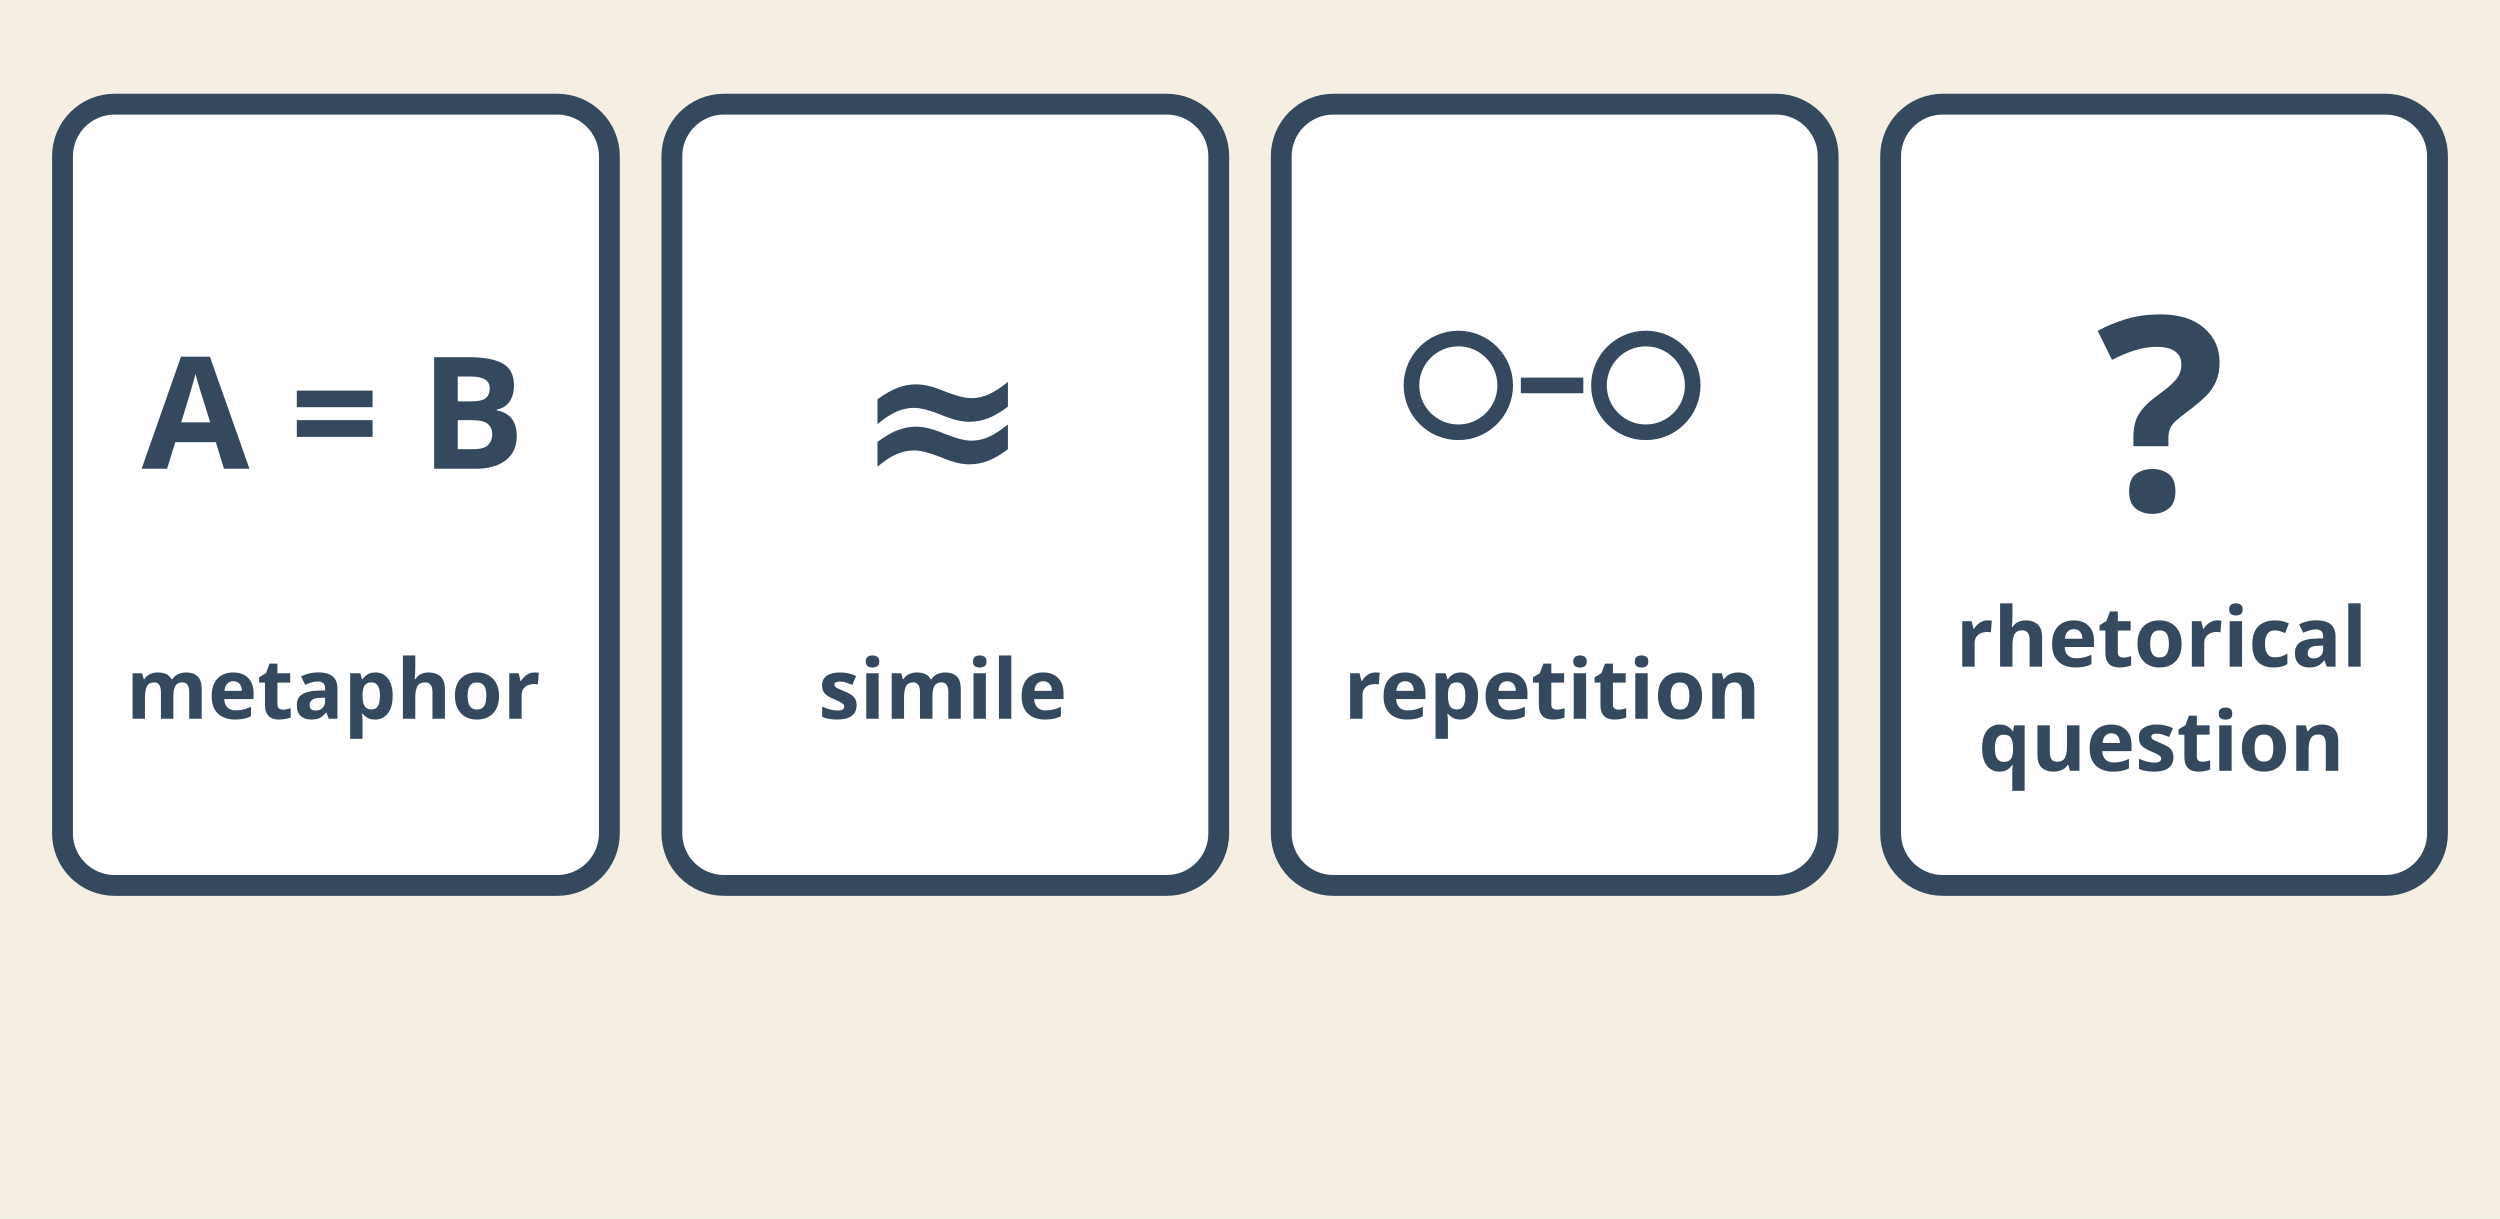
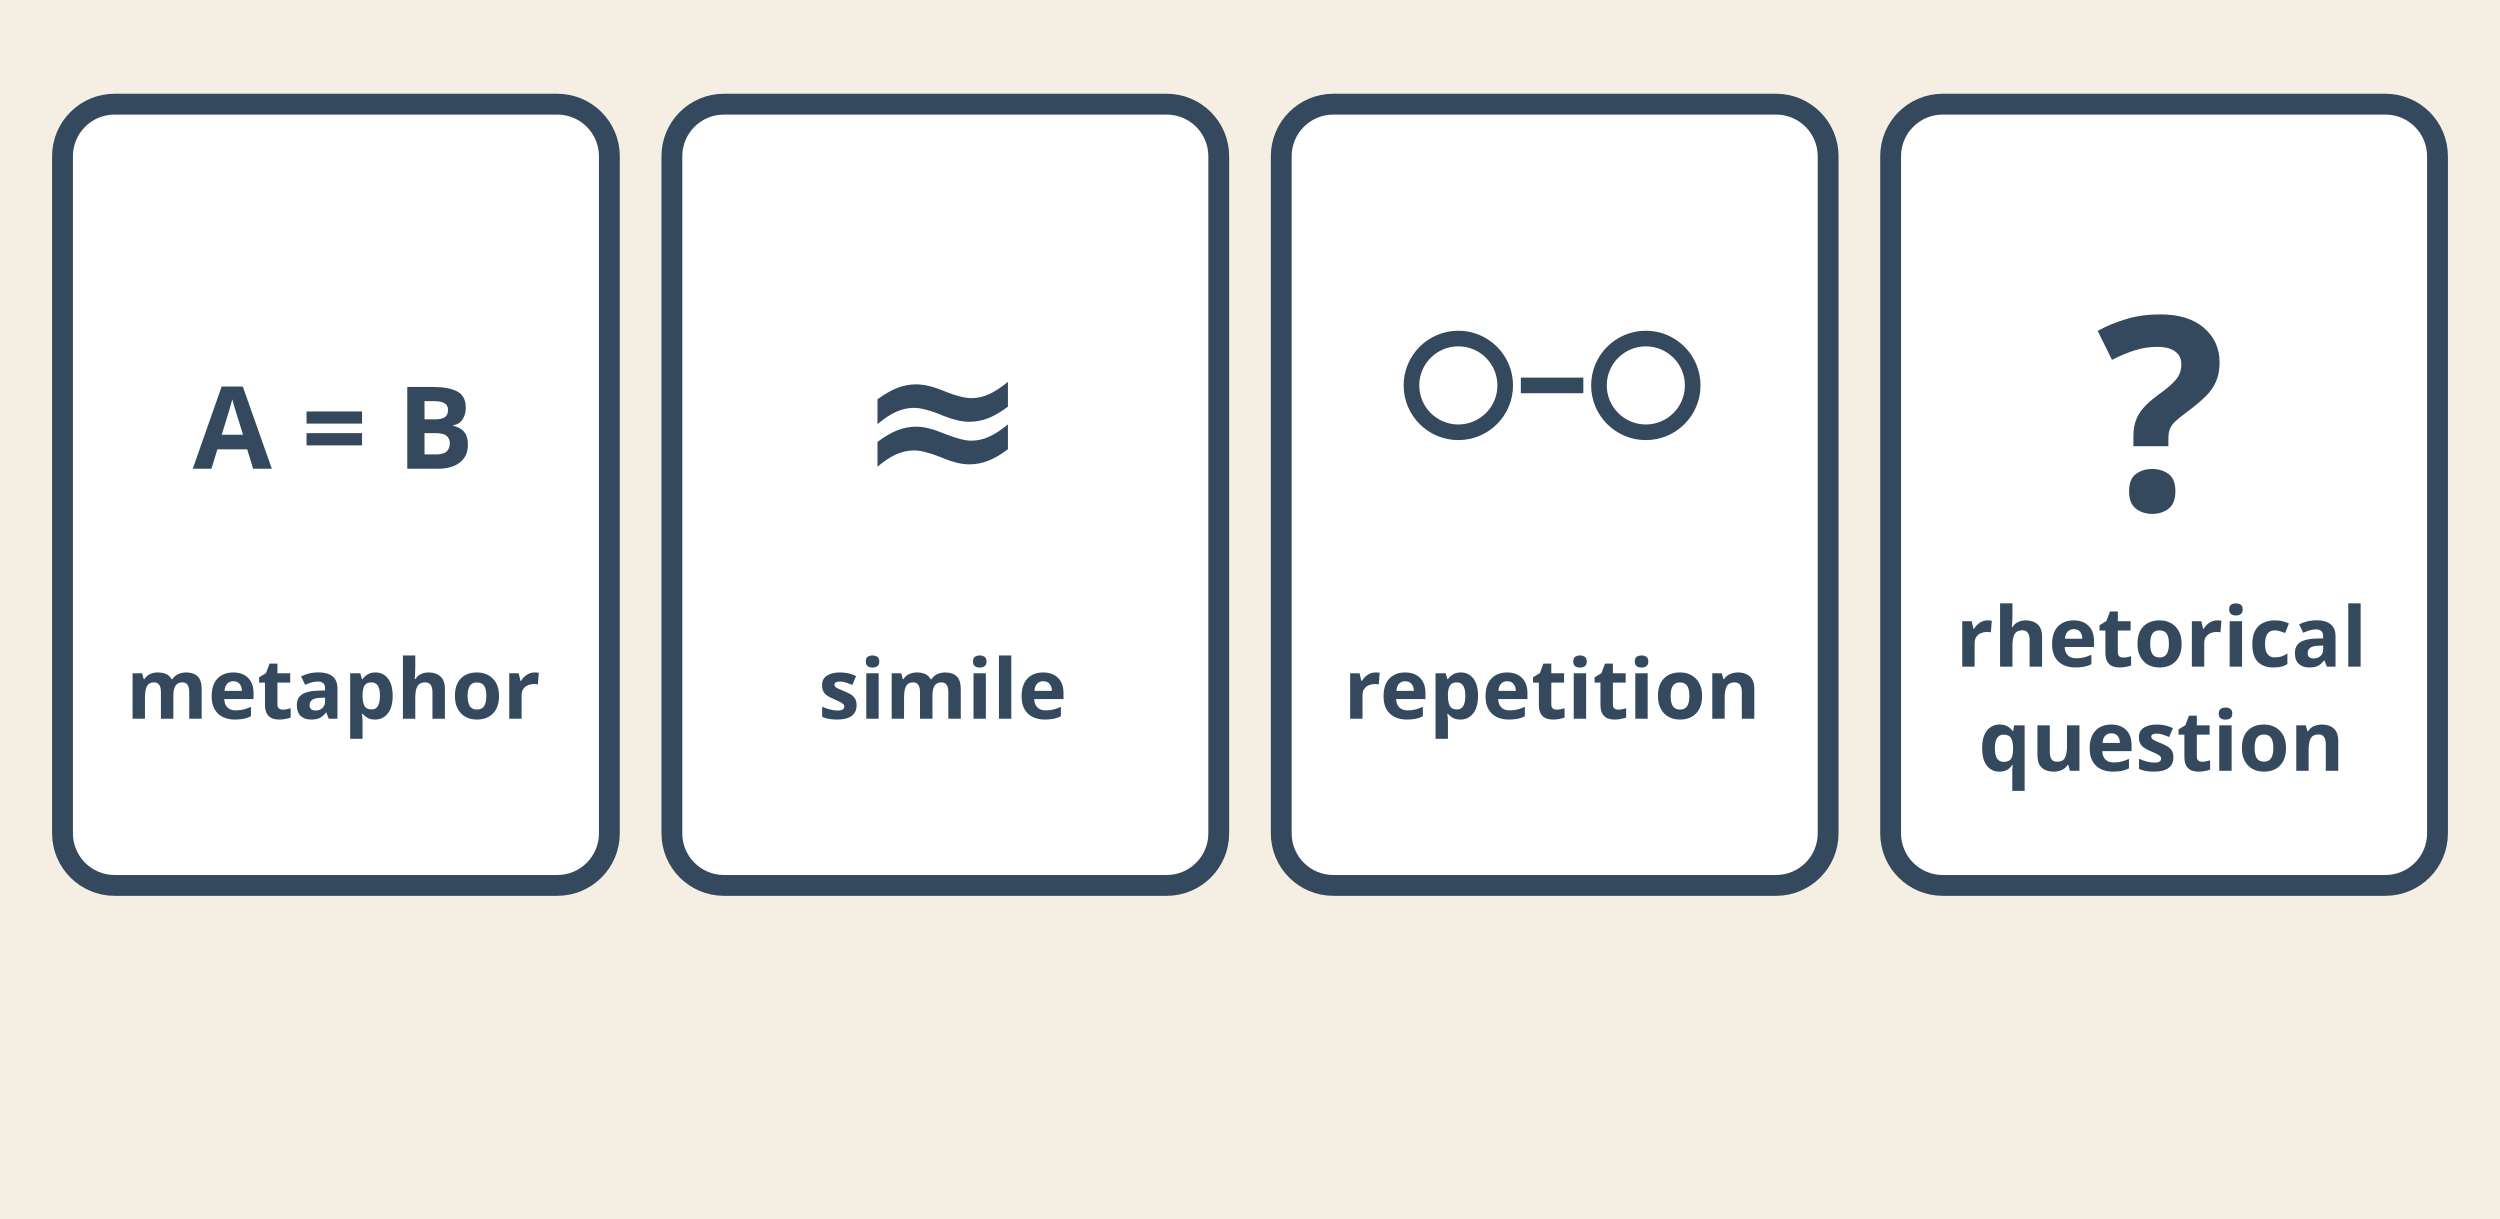
<svg xmlns="http://www.w3.org/2000/svg" viewBox="0 0 480 234" role="img" font-family="sans-serif">
  <rect width="480" height="234" fill="#f4efe2" />
  <g transform="translate(0,0)">
    <rect x="12" y="20" width="105" height="150" rx="10" fill="#ffffff" stroke="#34495e" stroke-width="4" />
-     <text x="64" y="90" text-anchor="middle" font-size="30" font-weight="bold" fill="#34495e">A = B</text>
+     <text x="64" y="90" text-anchor="middle" font-size="22" font-weight="bold" fill="#34495e">A = B</text>
    <text x="64" y="138" text-anchor="middle" font-size="16" font-weight="bold" fill="#34495e">metaphor</text>
  </g>
  <g transform="translate(0,0)">
    <rect x="129" y="20" width="105" height="150" rx="10" fill="#ffffff" stroke="#34495e" stroke-width="4" />
    <text x="181" y="94" text-anchor="middle" font-size="40" font-weight="bold" fill="#34495e">≈</text>
    <text x="181" y="138" text-anchor="middle" font-size="16" font-weight="bold" fill="#34495e">simile</text>
  </g>
  <g transform="translate(0,0)">
    <rect x="246" y="20" width="105" height="150" rx="10" fill="#ffffff" stroke="#34495e" stroke-width="4" />
    <circle cx="280" cy="74" r="9" fill="none" stroke="#34495e" stroke-width="3" />
    <circle cx="316" cy="74" r="9" fill="none" stroke="#34495e" stroke-width="3" />
    <line x1="292" y1="74" x2="304" y2="74" stroke="#34495e" stroke-width="3" />
    <text x="298" y="138" text-anchor="middle" font-size="16" font-weight="bold" fill="#34495e">repetition</text>
  </g>
  <g transform="translate(0,0)">
    <rect x="363" y="20" width="105" height="150" rx="10" fill="#ffffff" stroke="#34495e" stroke-width="4" />
    <text x="415" y="98" text-anchor="middle" font-size="52" font-weight="bold" fill="#34495e">?</text>
    <text x="415" y="128" text-anchor="middle" font-size="16" font-weight="bold" fill="#34495e">rhetorical</text>
    <text x="415" y="148" text-anchor="middle" font-size="16" font-weight="bold" fill="#34495e">question</text>
  </g>
</svg>
